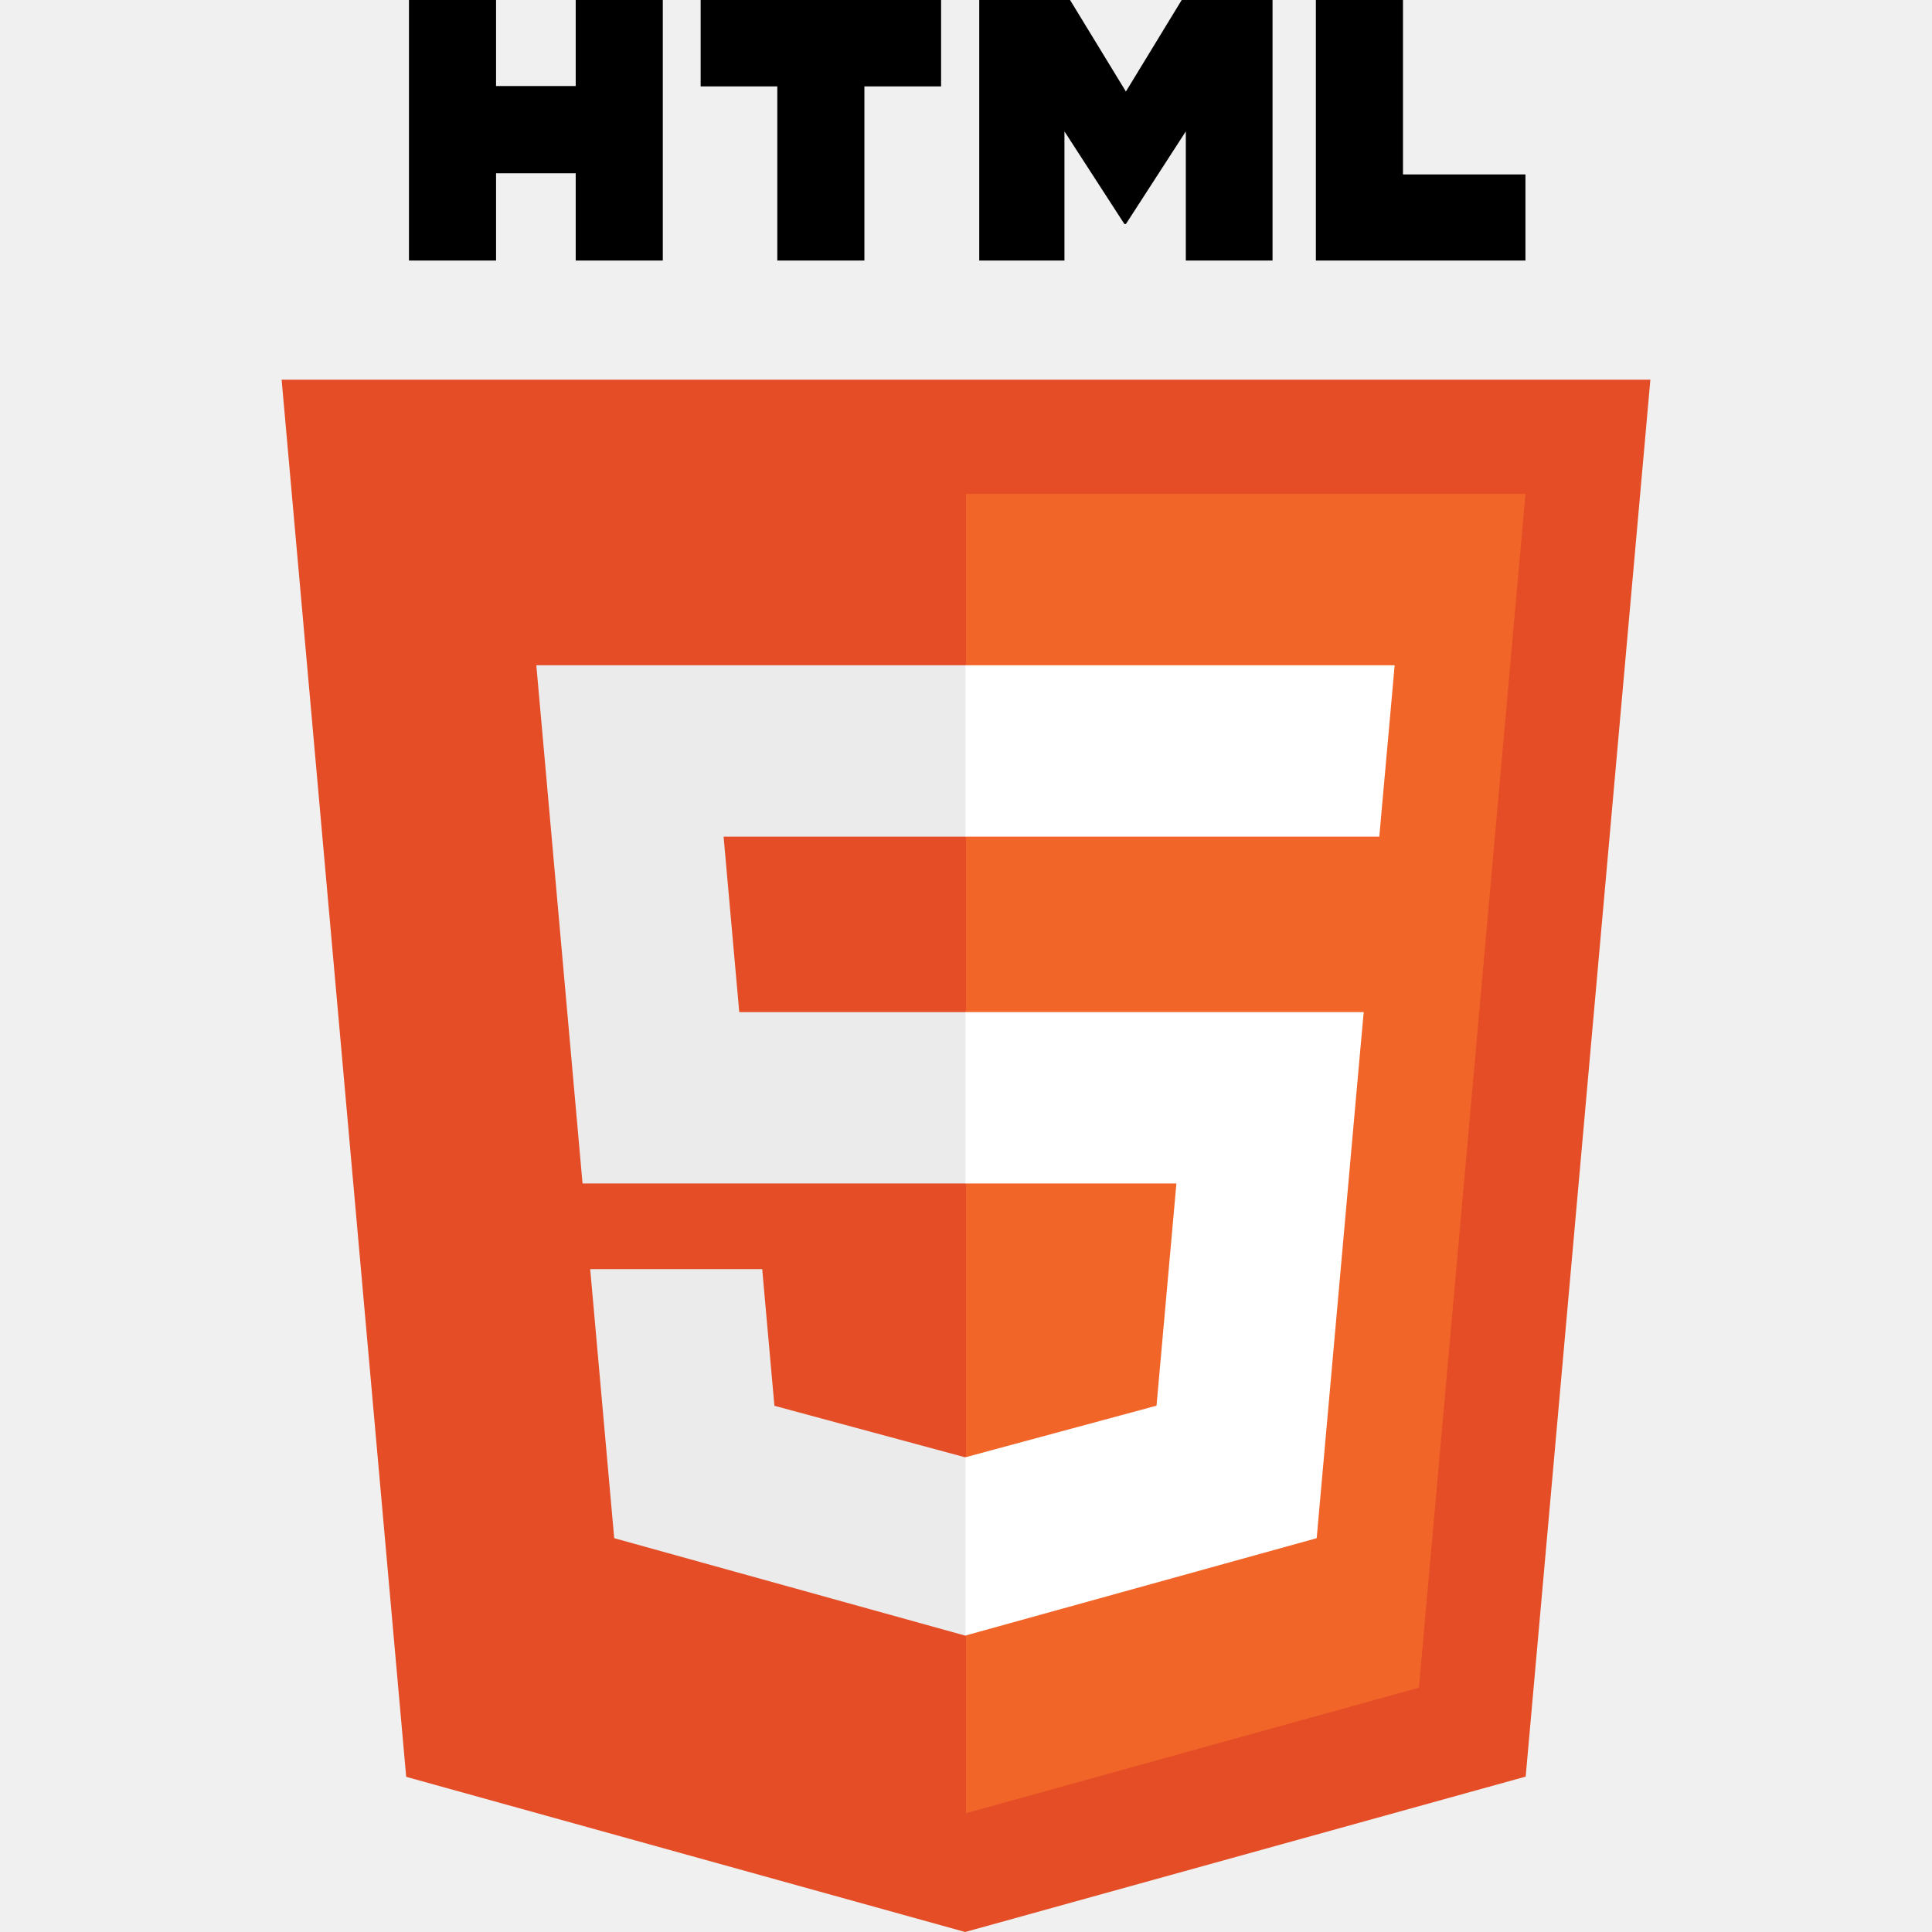
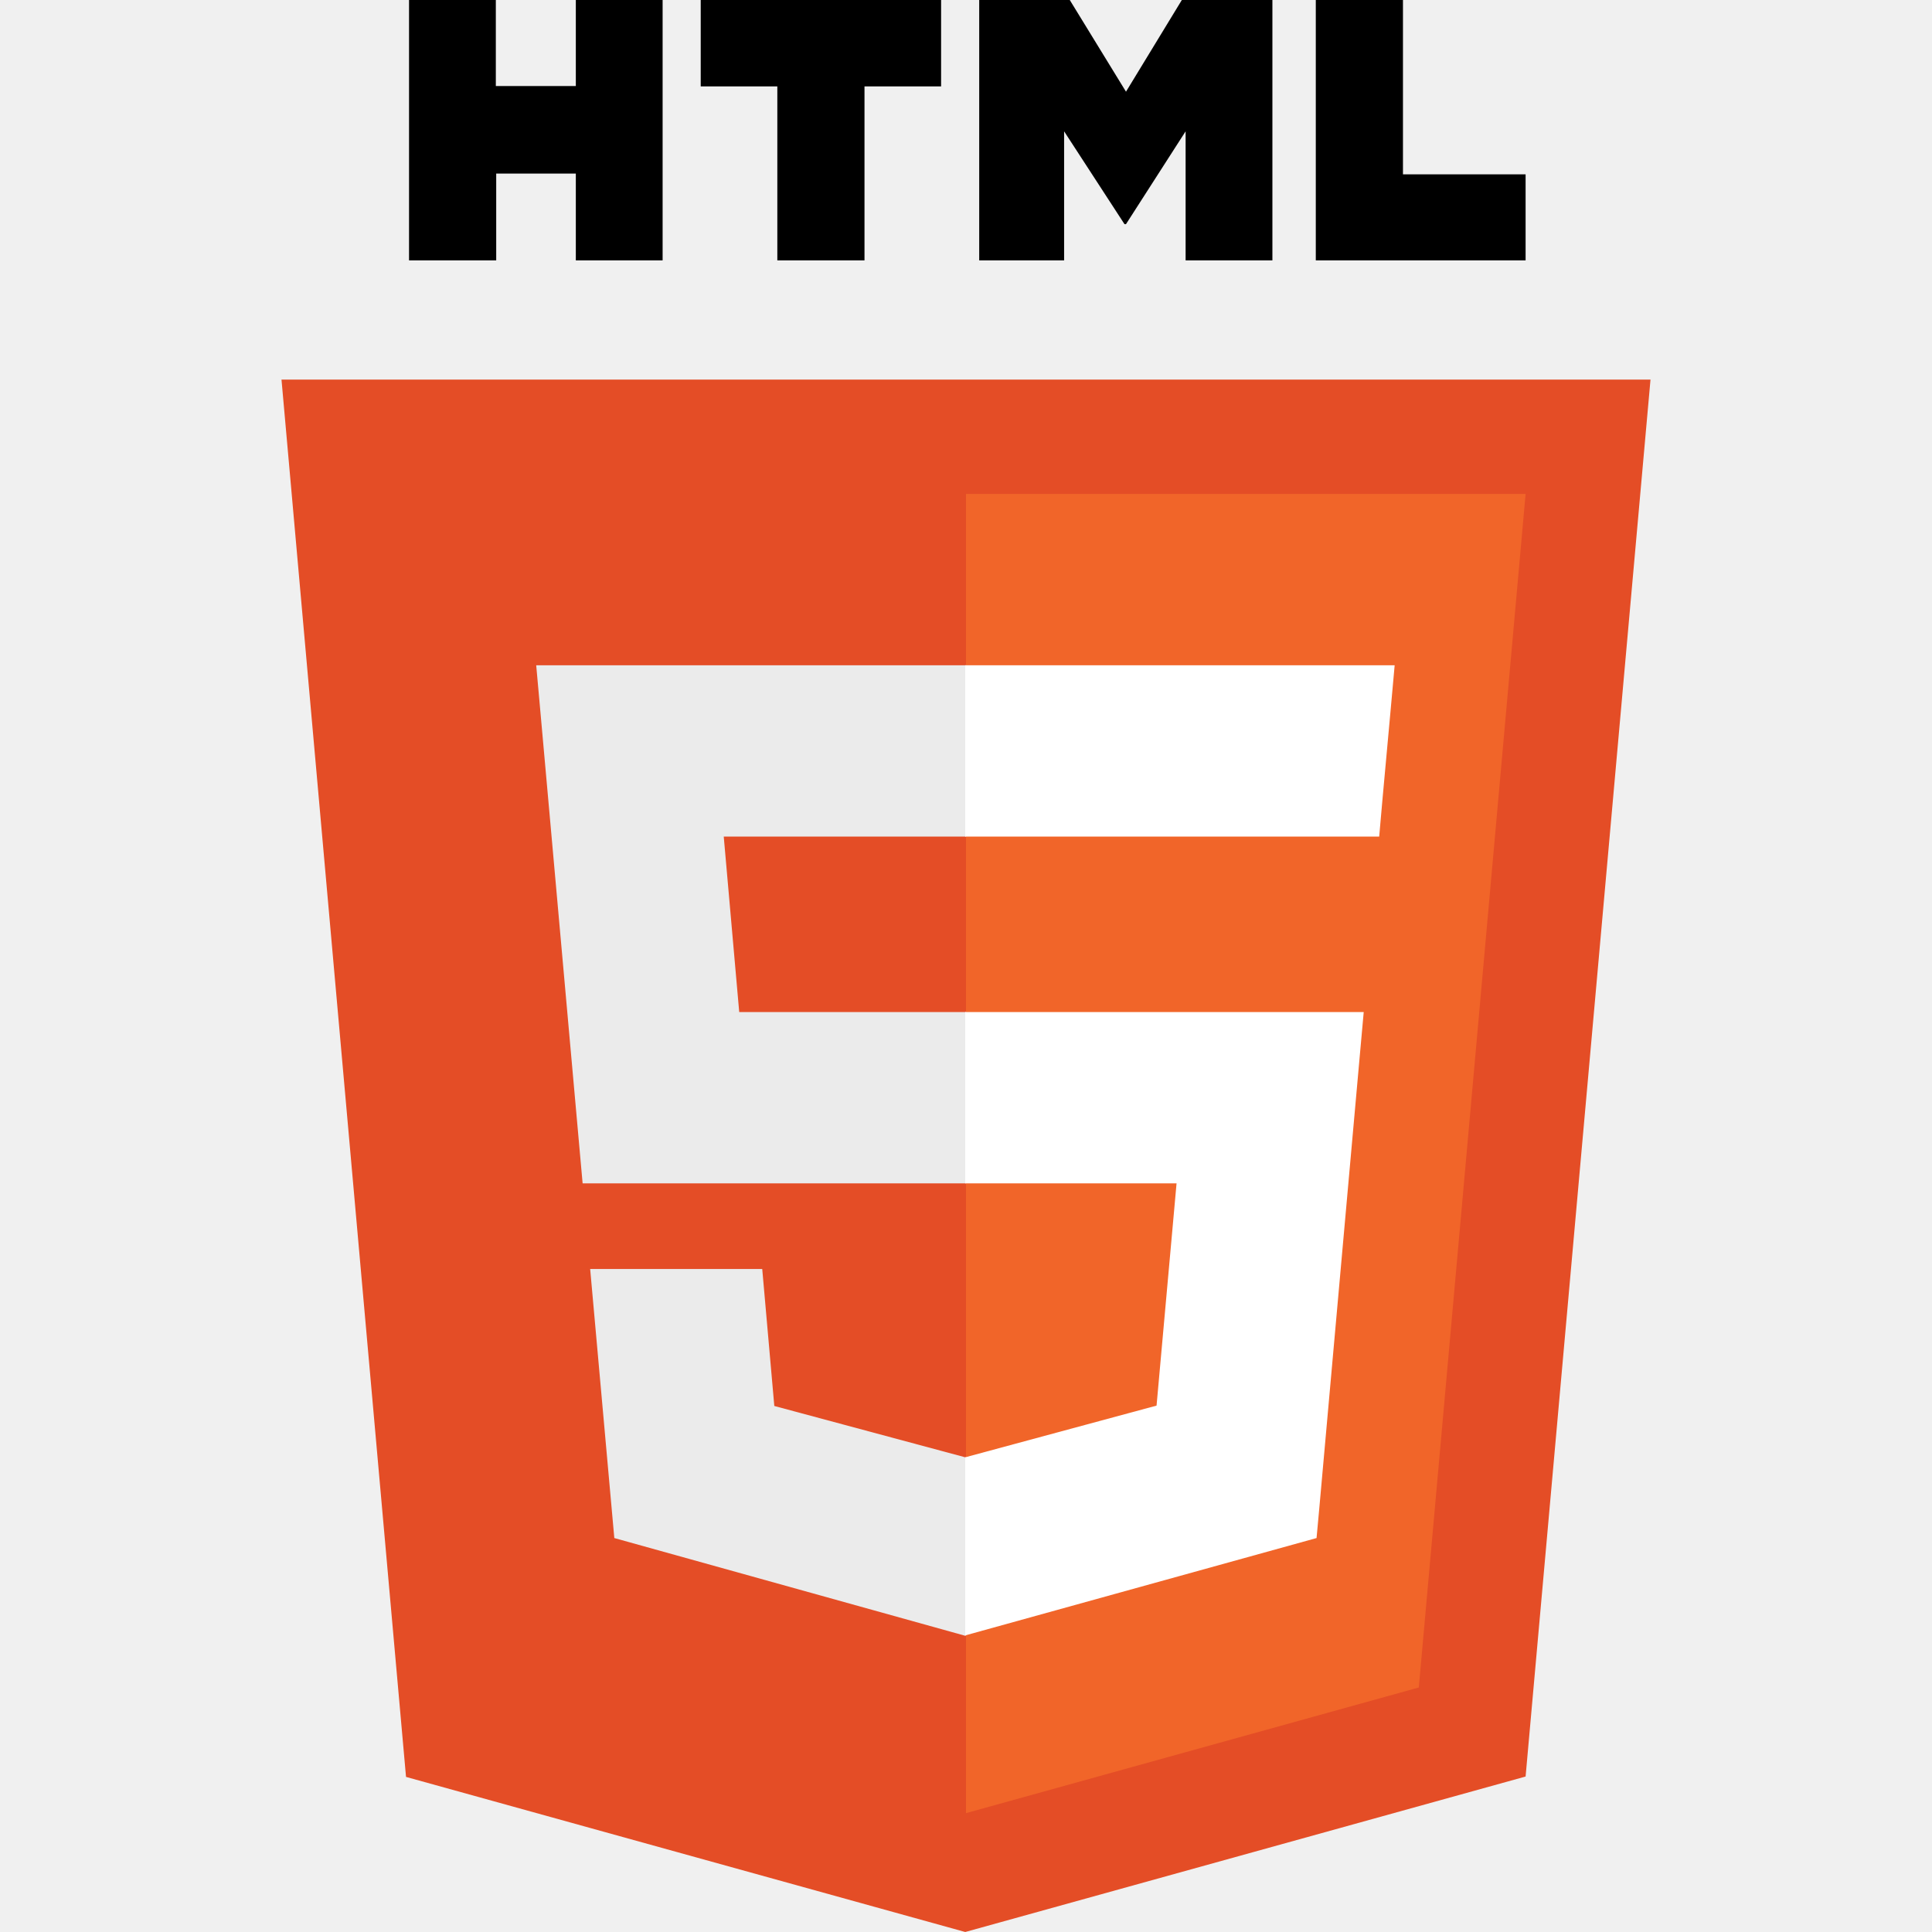
<svg xmlns="http://www.w3.org/2000/svg" viewBox="0 0 512 512">
-   <polygon fill="#E44D26" points="107.644,470.877 74.633,100.62 437.367,100.62 404.321,470.819 255.778,512    " />
-   <polygon fill="#F16529" points="256,480.523 376.03,447.246 404.27,130.894 256,130.894    " />
-   <polygon fill="#EBEBEB" points="256,268.217 195.91,268.217 191.76,221.716 256,221.716 256,176.305 255.843,176.305 142.132,176.305 143.219,188.488 154.38,313.627 256,313.627" />
-   <polygon fill="#EBEBEB" points="256,386.153 255.801,386.206 205.227,372.55 201.994,336.333 177.419,336.333 156.409,336.333 162.771,407.634 255.791,433.457 256,433.399" />
-   <path d="M108.382,0h23.077v22.8h21.11V0h23.078v69.044H152.57v-23.12h-21.11v23.12h-23.077V0z" />
-   <path d="M205.994,22.896h-20.316V0h63.72v22.896h-20.325v46.148h-23.078V22.896z" />
-   <path d="M259.511,0h24.063l14.802,24.26L313.163,0h24.072v69.044h-22.982V34.822l-15.877,24.549h-0.397l-15.888-24.549v34.222h-22.58V0z" />
-   <path d="M348.72,0h23.084v46.222h32.453v22.822H348.72V0z" />
-   <polygon fill="#FFFFFF" points="255.843,268.217 255.843,313.627 311.761,313.627 306.49,372.521 255.843,386.191 255.843,433.435 348.937,407.634 349.62,399.962 360.291,280.411 361.399,268.217 349.162,268.217" />
-   <polygon fill="#FFFFFF" points="255.843,176.305 255.843,204.509 255.843,221.605 255.843,221.716 365.385,221.716 365.385,221.716 365.531,221.716 366.442,211.509 368.511,188.488 369.597,176.305" />
+   <path fill="#E44D26" d="M107.6 470.9l-33-370.3h362.8l-33.1 370.2L255.8 512z" />
+   <path fill="#F16529" d="M256 480.5l120-33.3 28.3-316.3H256z" />
+   <path fill="#EBEBEB" d="M256 268.2h-60.1l-4.1-46.5H256v-45.4H142.1l1.1 12.2 11.2 125.1H256zM256 386.2h-.2l-50.6-13.6-3.2-36.3h-45.6l6.4 71.3 93 25.9.2-.1z" />
+   <path d="M108.4 0h23v22.8h21.2V0h23v69h-23V46h-21.1v23h-23.1V0zM206 22.9h-20.3V0h63.7v22.9h-20.3V69H206V23zM259.5 0h24l14.9 24.3L313.2 0h24v69h-23V34.8l-15.8 24.6h-.4l-16-24.6V69h-22.5V0zM348.7 0h23.1v46.2h32.5V69h-55.6V0z" />
+   <path fill="#FFF" d="M255.8 268.2v45.4h56l-5.3 58.9-50.7 13.7v47.2l93.1-25.8.7-7.6 10.7-119.6 1.1-12.2h-12.2zM255.8 176.3v45.4H365.5l.9-10.2 2.1-23 1.1-12.2z" />
</svg>
